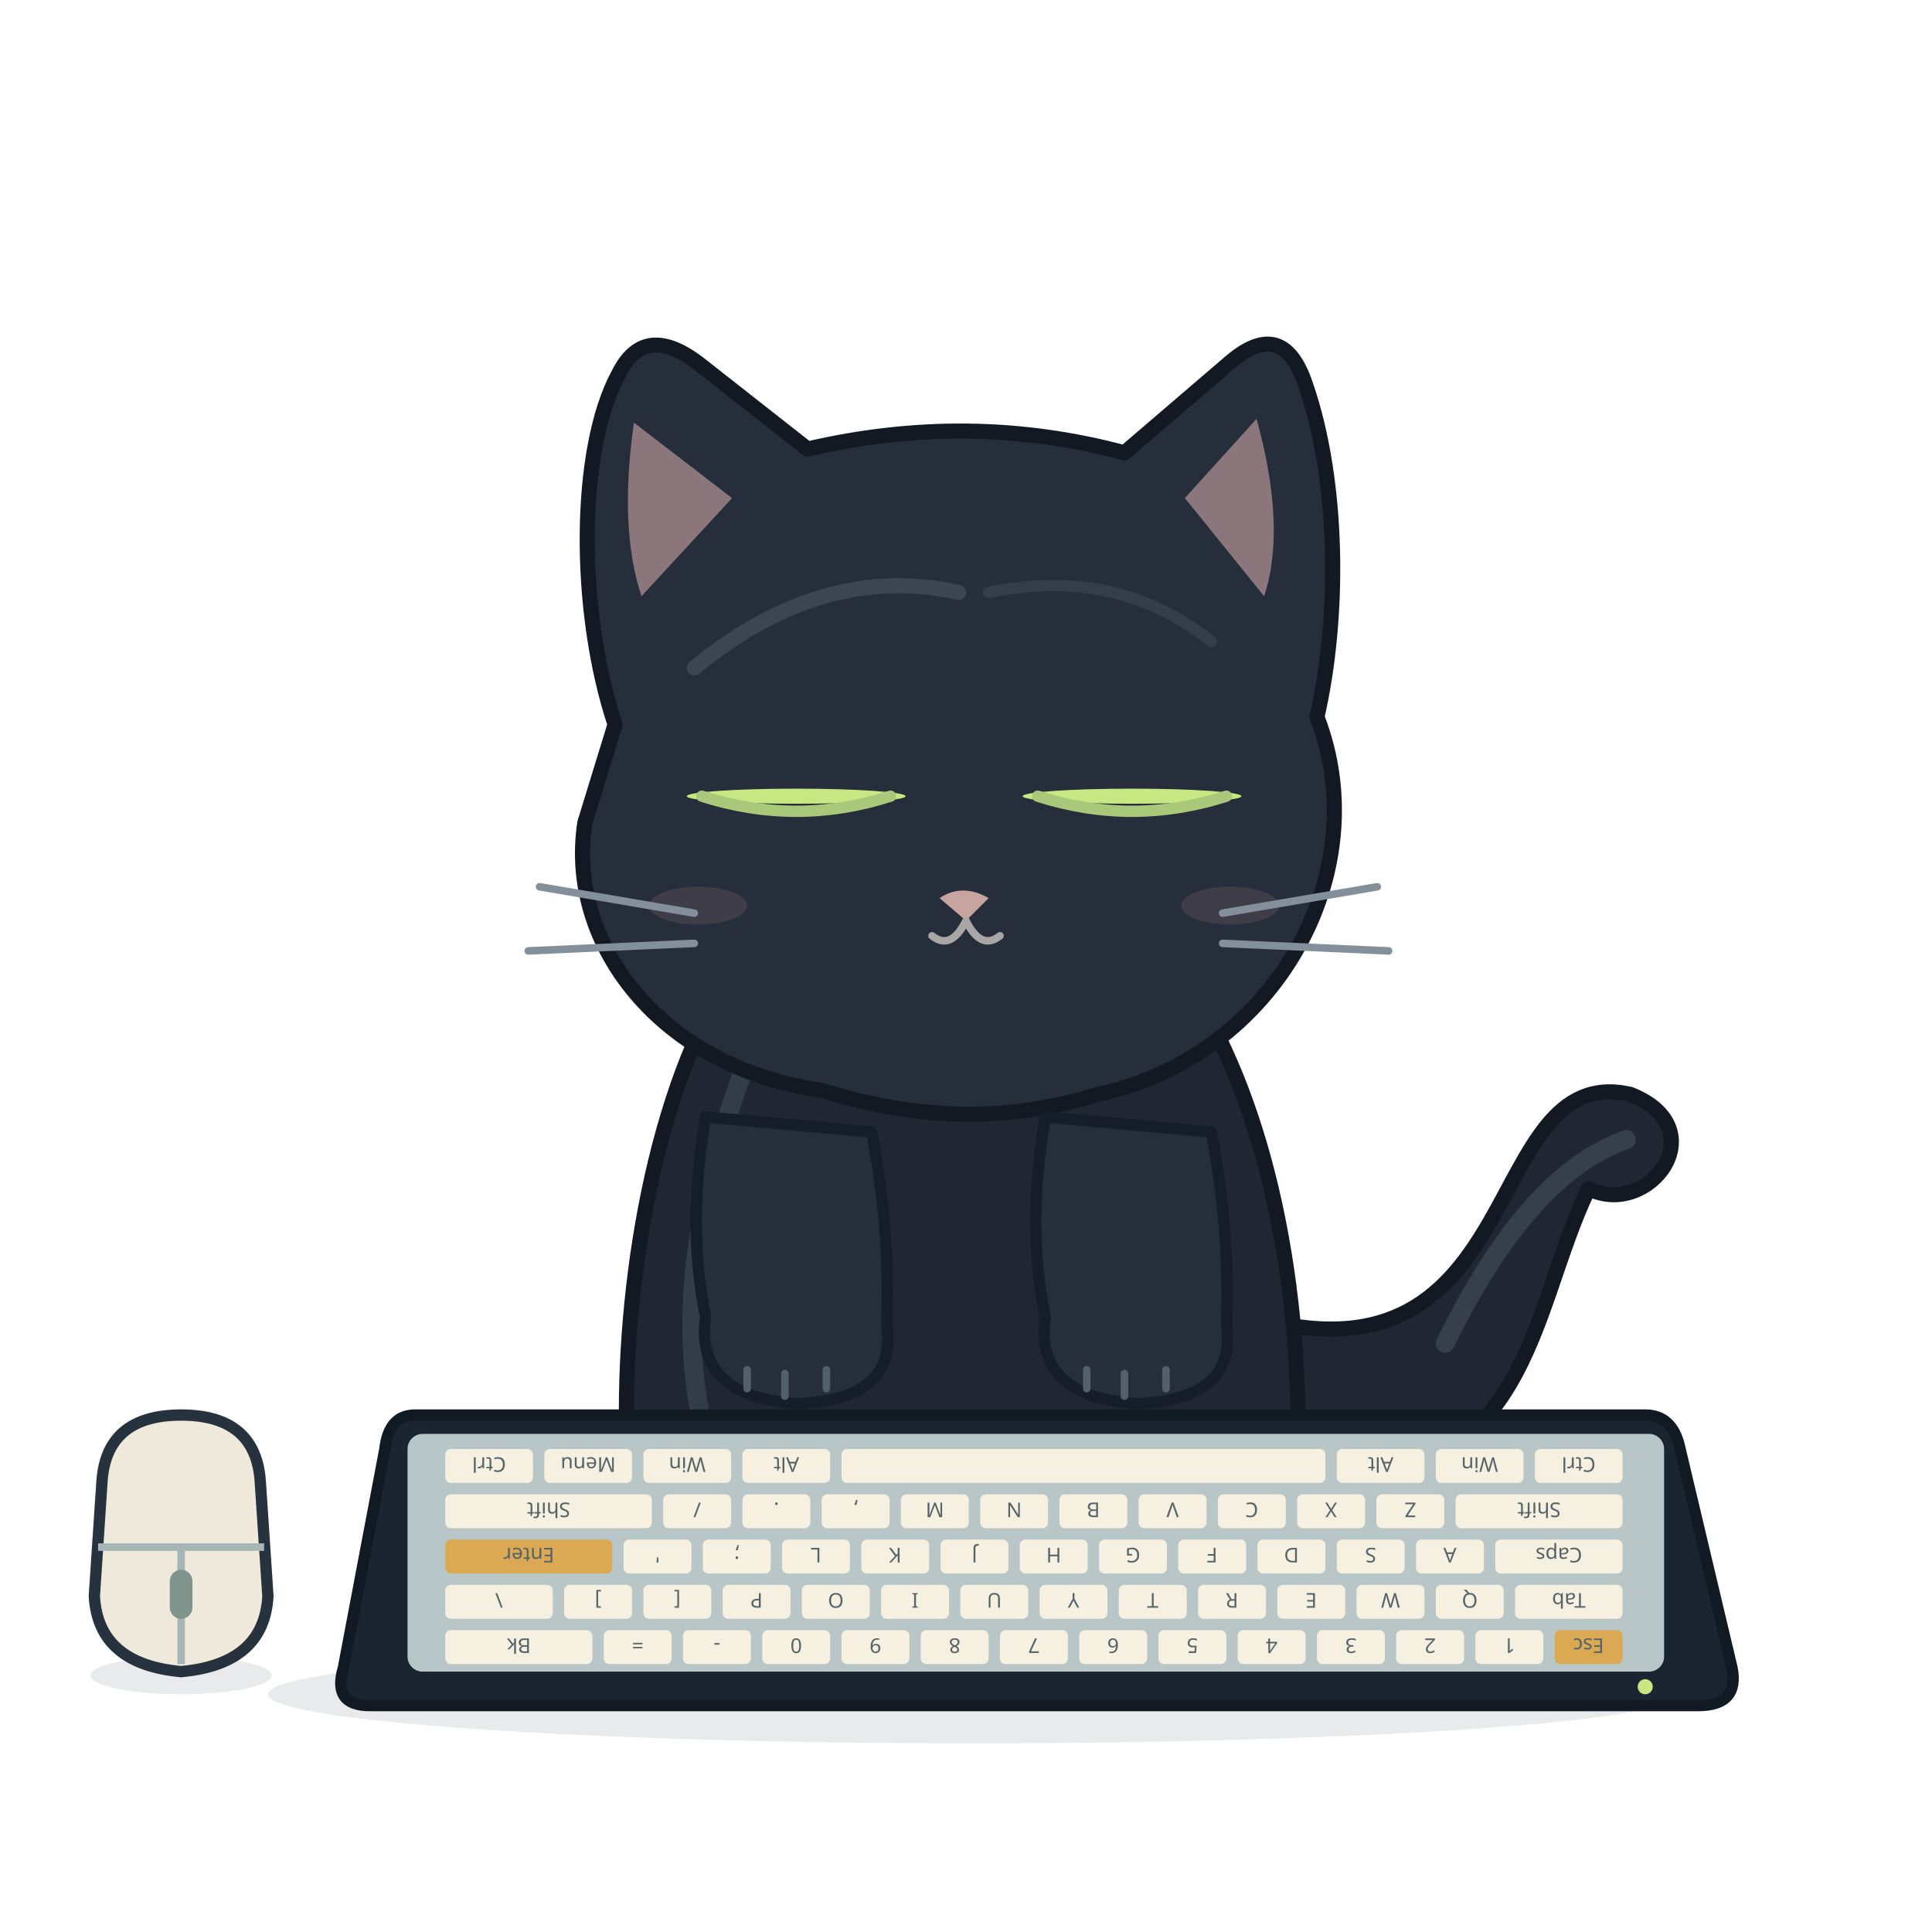
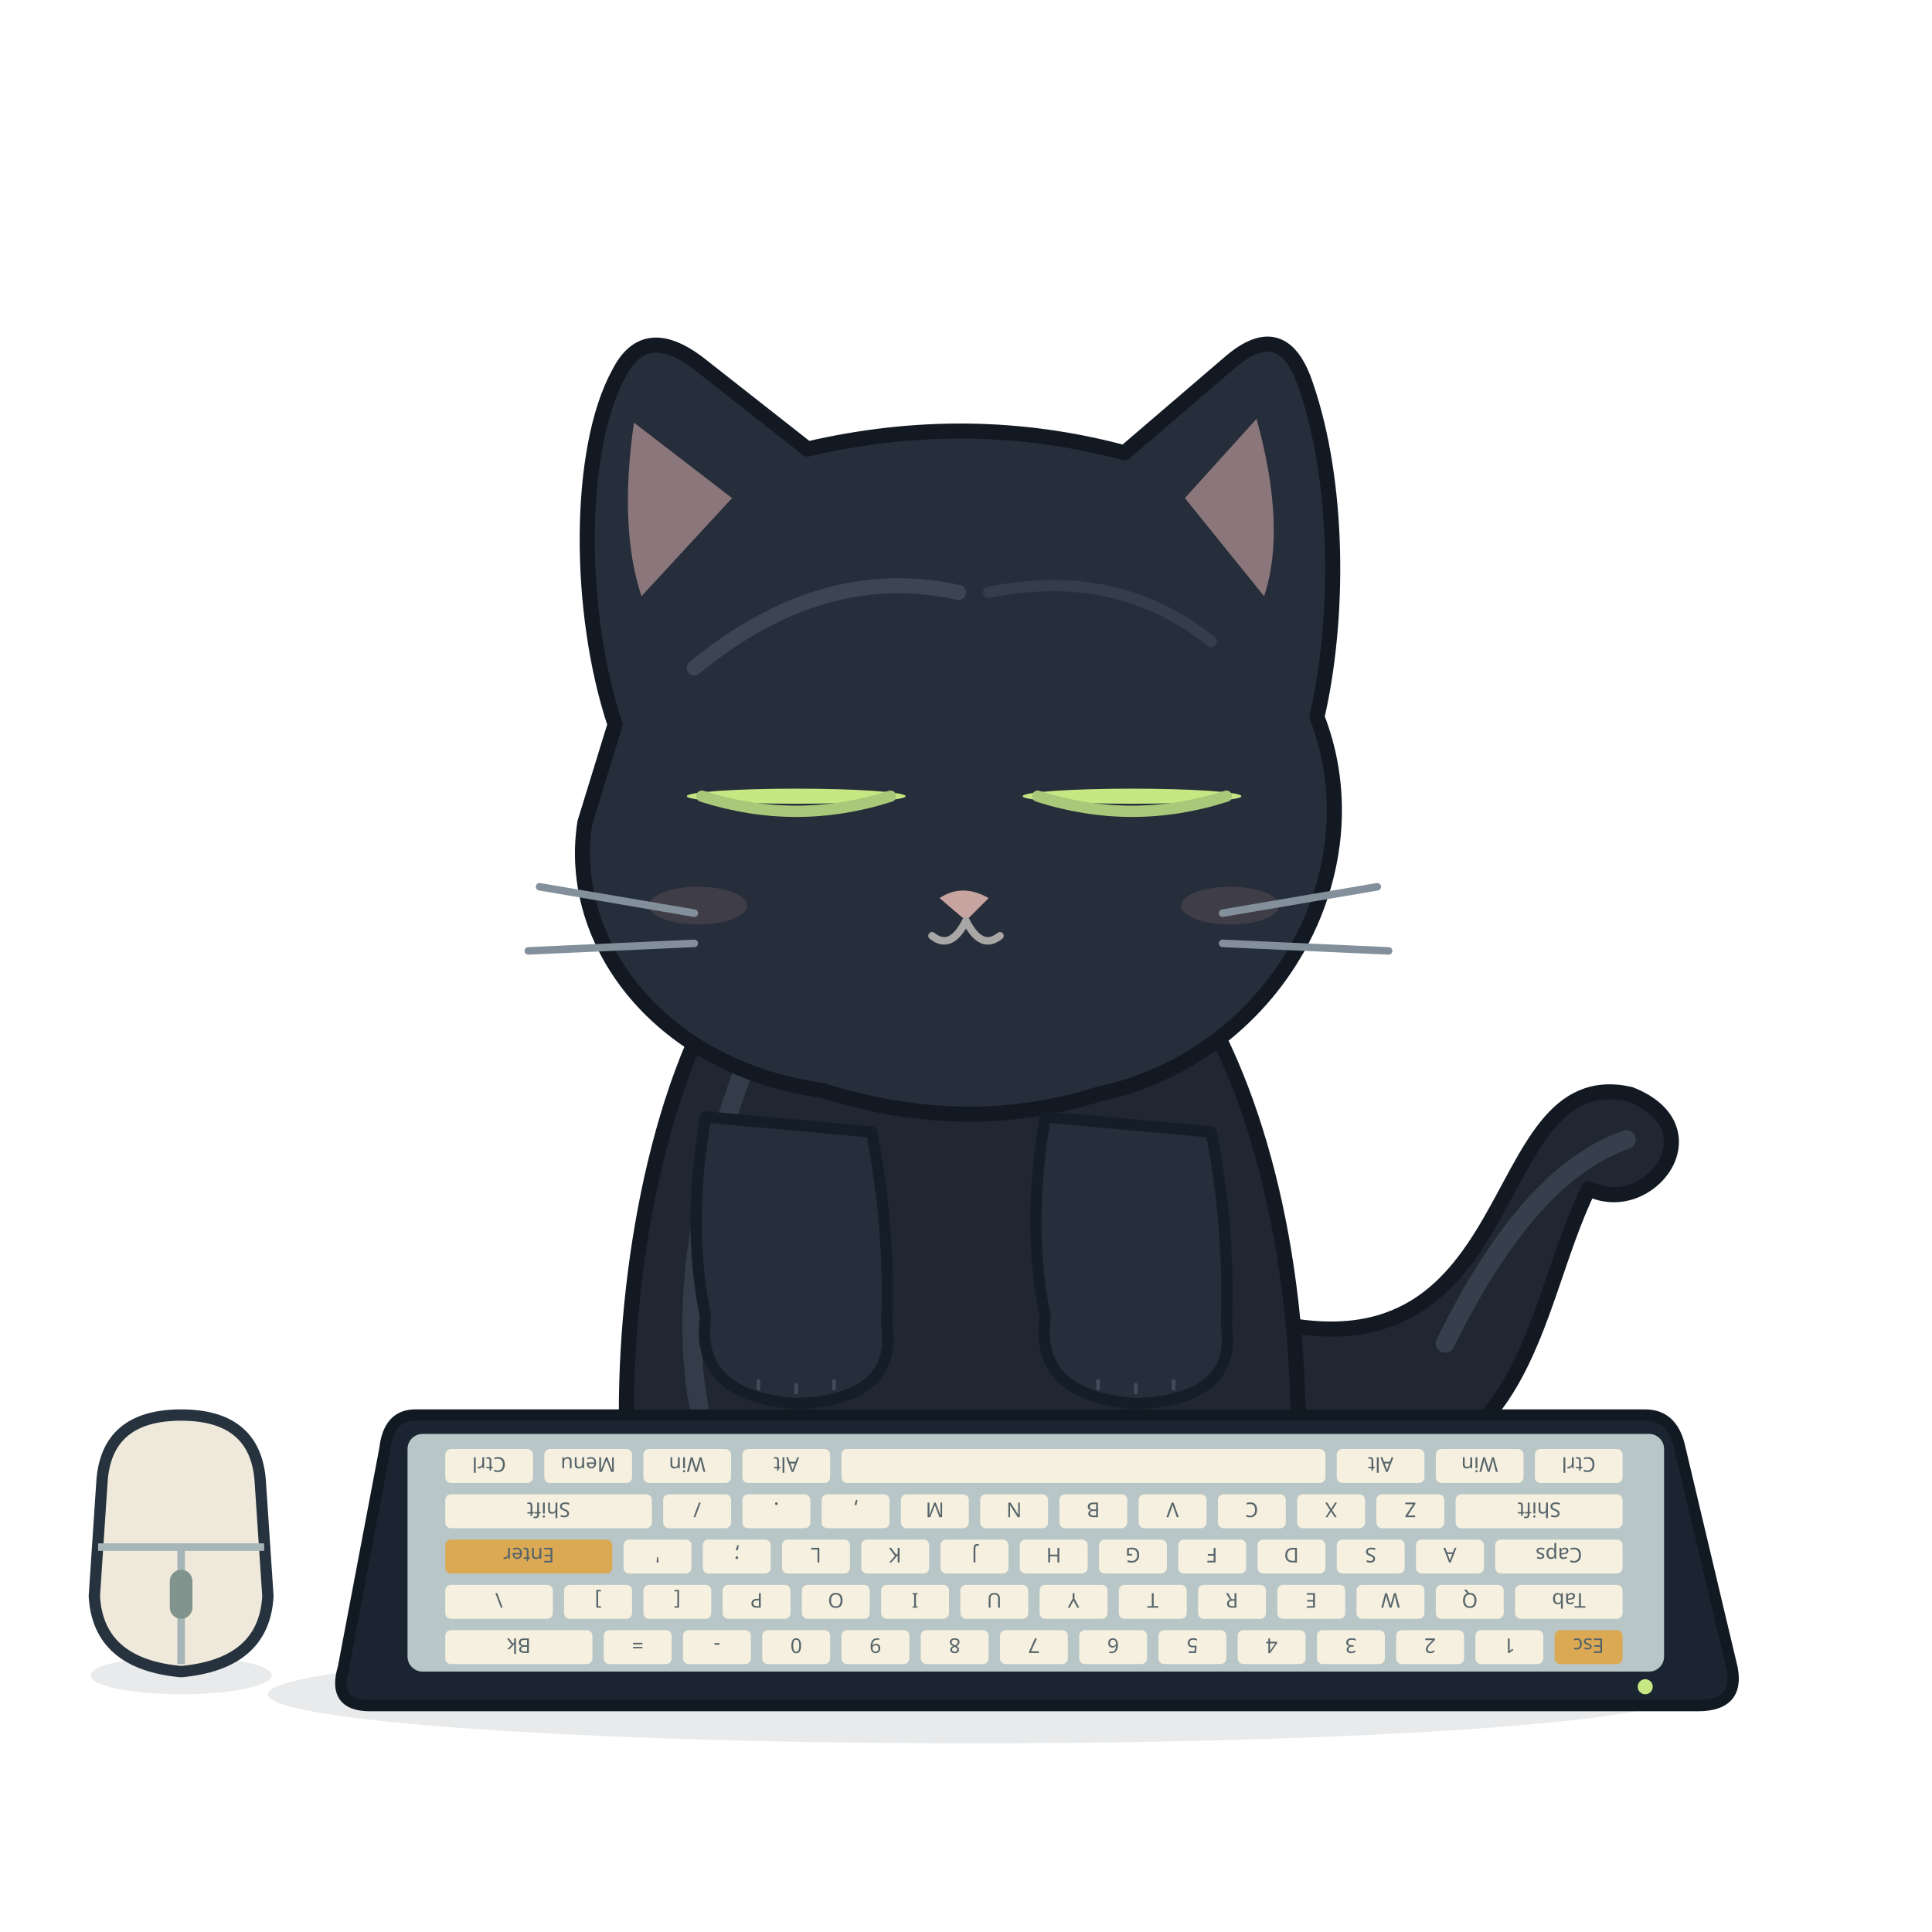
<svg xmlns="http://www.w3.org/2000/svg" width="512" height="512" viewBox="0 0 512 512">
  <ellipse cx="258" cy="449" rx="187" ry="13" fill="#17212d18" />
  <path d="M 332 349 C 406 370 392 281 432 290 C 455 299 437 323 421 315 C 405 348 406 395 345 393 Z" fill="#202733" stroke="#121923" stroke-width="4" stroke-linecap="round" stroke-linejoin="round" />
  <path d="M 383 356 Q 405 311 431 302" fill="none" stroke="#35404c" stroke-width="5" stroke-linecap="round" stroke-linejoin="round" />
  <path d="M 198 252 C 176 280 166 332 166 374 Q 163 407 195 413 L 316 413 Q 349 410 344 374 C 343 321 329 278 310 254 Z" fill="#202733" stroke="#121923" stroke-width="4" stroke-linecap="round" stroke-linejoin="round" />
  <path d="M 198 281 Q 176 339 187 381" fill="none" stroke="#333d49" stroke-width="5" stroke-linecap="round" stroke-linejoin="round" />
  <ellipse cx="210" cy="398" rx="36" ry="20" fill="#151d28" />
  <ellipse cx="303" cy="398" rx="36" ry="20" fill="#151d28" />
  <path d="M 163 192 C 153 162 153 119 164 99 Q 171 85 186 97 L 214 119 Q 257 109 298 120 L 326 96 Q 340 84 346 102 C 355 128 355 164 349 190 C 365 231 338 280 291 290 Q 256 301 218 289 C 175 283 150 250 155 218 Z" fill="#252e3a" stroke="#121923" stroke-width="4" stroke-linecap="round" stroke-linejoin="round" />
  <path d="M 168 112 Q 164 140 170 158 L 194 132 Z" fill="#8b777b" stroke="none" stroke-width="1" stroke-linecap="round" stroke-linejoin="round" />
  <path d="M 333 111 Q 341 140 335 158 L 314 132 Z" fill="#8b777b" stroke="none" stroke-width="1" stroke-linecap="round" stroke-linejoin="round" />
  <path d="M 184 177 Q 218 149 254 157" fill="none" stroke="#3b4652" stroke-width="4" stroke-linecap="round" stroke-linejoin="round" />
  <path d="M 262 157 Q 296 150 321 170" fill="none" stroke="#333e4a" stroke-width="3" stroke-linecap="round" stroke-linejoin="round" />
  <ellipse cx="211" cy="211" rx="29" ry="2" fill="#c7e782" />
  <path d="M 186 211 Q 211 219 236 211" fill="none" stroke="#a9c879" stroke-width="3" stroke-linecap="round" stroke-linejoin="round" />
  <ellipse cx="300" cy="211" rx="29" ry="2" fill="#c7e782" />
  <path d="M 275 211 Q 300 219 325 211" fill="none" stroke="#a9c879" stroke-width="3" stroke-linecap="round" stroke-linejoin="round" />
  <ellipse cx="185" cy="240" rx="13" ry="5" fill="#db9e9e24" />
  <ellipse cx="326" cy="240" rx="13" ry="5" fill="#db9e9e24" />
  <path d="M 249 238 Q 255 234 262 238 L 256 244 Z" fill="#c7a4a0" stroke="none" stroke-width="1" stroke-linecap="round" stroke-linejoin="round" />
  <path d="M 256 244 Q 252 252 247 248 M 256 244 Q 260 252 265 248" fill="none" stroke="#a9a7a5" stroke-width="2" stroke-linecap="round" stroke-linejoin="round" />
  <path d="M 184 242 L 143 235" fill="none" stroke="#83909b" stroke-width="2" stroke-linecap="round" stroke-linejoin="round" />
  <path d="M 184 250 L 140 252" fill="none" stroke="#83909b" stroke-width="2" stroke-linecap="round" stroke-linejoin="round" />
  <path d="M 324 242 L 365 235" fill="none" stroke="#83909b" stroke-width="2" stroke-linecap="round" stroke-linejoin="round" />
  <path d="M 324 250 L 368 252" fill="none" stroke="#83909b" stroke-width="2" stroke-linecap="round" stroke-linejoin="round" />
  <path d="M 110 375 L 436 375 Q 443 375 445 383 L 459 442 Q 461 452 450 452 L 98 452 Q 88 452 91 442 L 102 384 Q 103 375 110 375 Z" fill="#1b2431" stroke="#111923" stroke-width="3" stroke-linecap="round" stroke-linejoin="round" />
  <rect x="108" y="380" width="333" height="63" rx="4" fill="#b8c6c7" />
  <g transform="rotate(180 275 409)">
    <rect x="120" y="377" width="18" height="9" rx="1.5" fill="#dba954" />
    <text x="129.0" y="383.8" text-anchor="middle" font-family="sans-serif" font-size="5.4" fill="#56646a">Esc</text>
    <rect x="141" y="377" width="18" height="9" rx="1.5" fill="#f5f0df" />
    <text x="150.0" y="383.8" text-anchor="middle" font-family="sans-serif" font-size="5.4" fill="#56646a">1</text>
    <rect x="162" y="377" width="18" height="9" rx="1.5" fill="#f5f0df" />
    <text x="171.0" y="383.8" text-anchor="middle" font-family="sans-serif" font-size="5.4" fill="#56646a">2</text>
    <rect x="183" y="377" width="18" height="9" rx="1.5" fill="#f5f0df" />
    <text x="192.0" y="383.8" text-anchor="middle" font-family="sans-serif" font-size="5.4" fill="#56646a">3</text>
    <rect x="204" y="377" width="18" height="9" rx="1.5" fill="#f5f0df" />
    <text x="213.0" y="383.8" text-anchor="middle" font-family="sans-serif" font-size="5.4" fill="#56646a">4</text>
    <rect x="225" y="377" width="18" height="9" rx="1.5" fill="#f5f0df" />
    <text x="234.0" y="383.8" text-anchor="middle" font-family="sans-serif" font-size="5.4" fill="#56646a">5</text>
    <rect x="246" y="377" width="18" height="9" rx="1.5" fill="#f5f0df" />
    <text x="255.0" y="383.8" text-anchor="middle" font-family="sans-serif" font-size="5.4" fill="#56646a">6</text>
    <rect x="267" y="377" width="18" height="9" rx="1.5" fill="#f5f0df" />
    <text x="276.0" y="383.8" text-anchor="middle" font-family="sans-serif" font-size="5.4" fill="#56646a">7</text>
    <rect x="288" y="377" width="18" height="9" rx="1.5" fill="#f5f0df" />
    <text x="297.0" y="383.8" text-anchor="middle" font-family="sans-serif" font-size="5.4" fill="#56646a">8</text>
    <rect x="309" y="377" width="18" height="9" rx="1.5" fill="#f5f0df" />
    <text x="318.0" y="383.8" text-anchor="middle" font-family="sans-serif" font-size="5.4" fill="#56646a">9</text>
    <rect x="330" y="377" width="18" height="9" rx="1.5" fill="#f5f0df" />
    <text x="339.0" y="383.8" text-anchor="middle" font-family="sans-serif" font-size="5.4" fill="#56646a">0</text>
    <rect x="351" y="377" width="18" height="9" rx="1.5" fill="#f5f0df" />
    <text x="360.0" y="383.8" text-anchor="middle" font-family="sans-serif" font-size="5.4" fill="#56646a">-</text>
    <rect x="372" y="377" width="18" height="9" rx="1.5" fill="#f5f0df" />
    <text x="381.0" y="383.8" text-anchor="middle" font-family="sans-serif" font-size="5.4" fill="#56646a">=</text>
    <rect x="393" y="377" width="39" height="9" rx="1.5" fill="#f5f0df" />
    <text x="412.5" y="383.8" text-anchor="middle" font-family="sans-serif" font-size="5.4" fill="#56646a">Bk</text>
    <rect x="120" y="389" width="28.5" height="9" rx="1.5" fill="#f5f0df" />
    <text x="134.25" y="395.8" text-anchor="middle" font-family="sans-serif" font-size="5.4" fill="#56646a">Tab</text>
    <rect x="151.5" y="389" width="18" height="9" rx="1.5" fill="#f5f0df" />
    <text x="160.5" y="395.8" text-anchor="middle" font-family="sans-serif" font-size="5.4" fill="#56646a">Q</text>
    <rect x="172.5" y="389" width="18" height="9" rx="1.5" fill="#f5f0df" />
    <text x="181.5" y="395.8" text-anchor="middle" font-family="sans-serif" font-size="5.4" fill="#56646a">W</text>
    <rect x="193.5" y="389" width="18" height="9" rx="1.5" fill="#f5f0df" />
    <text x="202.5" y="395.8" text-anchor="middle" font-family="sans-serif" font-size="5.4" fill="#56646a">E</text>
    <rect x="214.5" y="389" width="18" height="9" rx="1.5" fill="#f5f0df" />
    <text x="223.5" y="395.8" text-anchor="middle" font-family="sans-serif" font-size="5.4" fill="#56646a">R</text>
    <rect x="235.5" y="389" width="18" height="9" rx="1.5" fill="#f5f0df" />
    <text x="244.5" y="395.8" text-anchor="middle" font-family="sans-serif" font-size="5.4" fill="#56646a">T</text>
    <rect x="256.5" y="389" width="18" height="9" rx="1.5" fill="#f5f0df" />
    <text x="265.5" y="395.8" text-anchor="middle" font-family="sans-serif" font-size="5.4" fill="#56646a">Y</text>
    <rect x="277.5" y="389" width="18" height="9" rx="1.5" fill="#f5f0df" />
    <text x="286.5" y="395.8" text-anchor="middle" font-family="sans-serif" font-size="5.4" fill="#56646a">U</text>
    <rect x="298.5" y="389" width="18" height="9" rx="1.5" fill="#f5f0df" />
    <text x="307.5" y="395.8" text-anchor="middle" font-family="sans-serif" font-size="5.4" fill="#56646a">I</text>
    <rect x="319.5" y="389" width="18" height="9" rx="1.5" fill="#f5f0df" />
    <text x="328.5" y="395.8" text-anchor="middle" font-family="sans-serif" font-size="5.4" fill="#56646a">O</text>
    <rect x="340.5" y="389" width="18" height="9" rx="1.5" fill="#f5f0df" />
    <text x="349.5" y="395.8" text-anchor="middle" font-family="sans-serif" font-size="5.4" fill="#56646a">P</text>
    <rect x="361.5" y="389" width="18" height="9" rx="1.5" fill="#f5f0df" />
    <text x="370.5" y="395.8" text-anchor="middle" font-family="sans-serif" font-size="5.4" fill="#56646a">[</text>
    <rect x="382.5" y="389" width="18" height="9" rx="1.5" fill="#f5f0df" />
    <text x="391.5" y="395.8" text-anchor="middle" font-family="sans-serif" font-size="5.4" fill="#56646a">]</text>
    <rect x="403.5" y="389" width="28.5" height="9" rx="1.5" fill="#f5f0df" />
    <text x="417.75" y="395.8" text-anchor="middle" font-family="sans-serif" font-size="5.4" fill="#56646a">\</text>
    <rect x="120" y="401" width="33.75" height="9" rx="1.5" fill="#f5f0df" />
    <text x="136.875" y="407.8" text-anchor="middle" font-family="sans-serif" font-size="5.4" fill="#56646a">Caps</text>
    <rect x="156.75" y="401" width="18" height="9" rx="1.5" fill="#f5f0df" />
    <text x="165.75" y="407.8" text-anchor="middle" font-family="sans-serif" font-size="5.4" fill="#56646a">A</text>
    <rect x="177.75" y="401" width="18" height="9" rx="1.5" fill="#f5f0df" />
    <text x="186.75" y="407.8" text-anchor="middle" font-family="sans-serif" font-size="5.4" fill="#56646a">S</text>
    <rect x="198.75" y="401" width="18" height="9" rx="1.5" fill="#f5f0df" />
    <text x="207.75" y="407.8" text-anchor="middle" font-family="sans-serif" font-size="5.4" fill="#56646a">D</text>
    <rect x="219.75" y="401" width="18" height="9" rx="1.5" fill="#f5f0df" />
    <text x="228.75" y="407.8" text-anchor="middle" font-family="sans-serif" font-size="5.4" fill="#56646a">F</text>
    <rect x="240.75" y="401" width="18" height="9" rx="1.5" fill="#f5f0df" />
    <text x="249.75" y="407.8" text-anchor="middle" font-family="sans-serif" font-size="5.4" fill="#56646a">G</text>
    <rect x="261.75" y="401" width="18" height="9" rx="1.5" fill="#f5f0df" />
    <text x="270.75" y="407.8" text-anchor="middle" font-family="sans-serif" font-size="5.4" fill="#56646a">H</text>
    <rect x="282.75" y="401" width="18" height="9" rx="1.5" fill="#f5f0df" />
    <text x="291.75" y="407.8" text-anchor="middle" font-family="sans-serif" font-size="5.4" fill="#56646a">J</text>
    <rect x="303.75" y="401" width="18" height="9" rx="1.5" fill="#f5f0df" />
    <text x="312.75" y="407.8" text-anchor="middle" font-family="sans-serif" font-size="5.4" fill="#56646a">K</text>
    <rect x="324.75" y="401" width="18" height="9" rx="1.5" fill="#f5f0df" />
    <text x="333.75" y="407.8" text-anchor="middle" font-family="sans-serif" font-size="5.4" fill="#56646a">L</text>
    <rect x="345.75" y="401" width="18" height="9" rx="1.5" fill="#f5f0df" />
    <text x="354.75" y="407.8" text-anchor="middle" font-family="sans-serif" font-size="5.4" fill="#56646a">;</text>
    <rect x="366.75" y="401" width="18" height="9" rx="1.5" fill="#f5f0df" />
    <text x="375.75" y="407.8" text-anchor="middle" font-family="sans-serif" font-size="5.4" fill="#56646a">'</text>
    <rect x="387.75" y="401" width="44.25" height="9" rx="1.5" fill="#dba954" />
    <text x="409.875" y="407.8" text-anchor="middle" font-family="sans-serif" font-size="5.4" fill="#56646a">Enter</text>
    <rect x="120" y="413" width="44.25" height="9" rx="1.5" fill="#f5f0df" />
    <text x="142.125" y="419.8" text-anchor="middle" font-family="sans-serif" font-size="5.4" fill="#56646a">Shift</text>
    <rect x="167.25" y="413" width="18" height="9" rx="1.5" fill="#f5f0df" />
    <text x="176.25" y="419.8" text-anchor="middle" font-family="sans-serif" font-size="5.4" fill="#56646a">Z</text>
    <rect x="188.25" y="413" width="18" height="9" rx="1.5" fill="#f5f0df" />
    <text x="197.25" y="419.8" text-anchor="middle" font-family="sans-serif" font-size="5.4" fill="#56646a">X</text>
    <rect x="209.25" y="413" width="18" height="9" rx="1.5" fill="#f5f0df" />
    <text x="218.25" y="419.8" text-anchor="middle" font-family="sans-serif" font-size="5.4" fill="#56646a">C</text>
    <rect x="230.25" y="413" width="18" height="9" rx="1.5" fill="#f5f0df" />
    <text x="239.25" y="419.8" text-anchor="middle" font-family="sans-serif" font-size="5.4" fill="#56646a">V</text>
    <rect x="251.25" y="413" width="18" height="9" rx="1.5" fill="#f5f0df" />
    <text x="260.25" y="419.8" text-anchor="middle" font-family="sans-serif" font-size="5.4" fill="#56646a">B</text>
    <rect x="272.25" y="413" width="18" height="9" rx="1.5" fill="#f5f0df" />
    <text x="281.25" y="419.8" text-anchor="middle" font-family="sans-serif" font-size="5.4" fill="#56646a">N</text>
    <rect x="293.25" y="413" width="18" height="9" rx="1.5" fill="#f5f0df" />
    <text x="302.25" y="419.8" text-anchor="middle" font-family="sans-serif" font-size="5.4" fill="#56646a">M</text>
    <rect x="314.25" y="413" width="18" height="9" rx="1.5" fill="#f5f0df" />
    <text x="323.25" y="419.8" text-anchor="middle" font-family="sans-serif" font-size="5.4" fill="#56646a">,</text>
    <rect x="335.25" y="413" width="18" height="9" rx="1.5" fill="#f5f0df" />
    <text x="344.25" y="419.8" text-anchor="middle" font-family="sans-serif" font-size="5.4" fill="#56646a">.</text>
    <rect x="356.25" y="413" width="18" height="9" rx="1.5" fill="#f5f0df" />
    <text x="365.25" y="419.8" text-anchor="middle" font-family="sans-serif" font-size="5.4" fill="#56646a">/</text>
    <rect x="377.25" y="413" width="54.75" height="9" rx="1.5" fill="#f5f0df" />
    <text x="404.625" y="419.8" text-anchor="middle" font-family="sans-serif" font-size="5.4" fill="#56646a">Shift</text>
    <rect x="120" y="425" width="23.25" height="9" rx="1.5" fill="#f5f0df" />
    <text x="131.625" y="431.8" text-anchor="middle" font-family="sans-serif" font-size="5.4" fill="#56646a">Ctrl</text>
    <rect x="146.25" y="425" width="23.25" height="9" rx="1.5" fill="#f5f0df" />
    <text x="157.875" y="431.8" text-anchor="middle" font-family="sans-serif" font-size="5.4" fill="#56646a">Win</text>
    <rect x="172.5" y="425" width="23.25" height="9" rx="1.5" fill="#f5f0df" />
    <text x="184.125" y="431.8" text-anchor="middle" font-family="sans-serif" font-size="5.4" fill="#56646a">Alt</text>
    <rect x="198.75" y="425" width="128.25" height="9" rx="1.5" fill="#f5f0df" />
    <text x="262.875" y="431.8" text-anchor="middle" font-family="sans-serif" font-size="5.4" fill="#56646a" />
    <rect x="330.0" y="425" width="23.25" height="9" rx="1.5" fill="#f5f0df" />
    <text x="341.625" y="431.8" text-anchor="middle" font-family="sans-serif" font-size="5.4" fill="#56646a">Alt</text>
    <rect x="356.25" y="425" width="23.25" height="9" rx="1.5" fill="#f5f0df" />
    <text x="367.875" y="431.8" text-anchor="middle" font-family="sans-serif" font-size="5.4" fill="#56646a">Win</text>
    <rect x="382.5" y="425" width="23.25" height="9" rx="1.5" fill="#f5f0df" />
    <text x="394.125" y="431.8" text-anchor="middle" font-family="sans-serif" font-size="5.4" fill="#56646a">Menu</text>
    <rect x="408.75" y="425" width="23.25" height="9" rx="1.5" fill="#f5f0df" />
    <text x="420.375" y="431.8" text-anchor="middle" font-family="sans-serif" font-size="5.4" fill="#56646a">Ctrl</text>
  </g>
  <ellipse cx="436" cy="447" rx="2" ry="2" fill="#c7e782" />
  <g transform="translate(0 0)">
    <ellipse cx="48" cy="444" rx="24" ry="5" fill="#17212d18" />
    <path d="M 27 393 Q 28 375 48 375 Q 68 375 69 393 L 71 423 Q 70 441 48 443 Q 26 441 25 423 Z" fill="#eee9da" stroke="#26323e" stroke-width="3" />
    <path d="M 26 410 H 70 M 48 410 V 441" fill="none" stroke="#a6b5b5" stroke-width="2" />
    <rect x="45" y="416" width="6" height="13" rx="3" fill="#81938d" />
  </g>
  <path d="M 187 296 Q 182 325 187 349 Q 184 370 211 372 Q 238 371 235 351 Q 236 326 231 300 Z" fill="#252e3a" stroke="#141d28" stroke-width="3" stroke-linecap="round" stroke-linejoin="round" />
-   <path d="M 198 363 L 198 368 M 208 364 L 208 370 M 219 363 L 219 368" fill="none" stroke="#52606c" stroke-width="2" stroke-linecap="round" stroke-linejoin="round" />
+   <path d="M 201 366 l 0 2 M 211 367 l 0 2 M 221 366 l 0 2" fill="none" stroke="#404d59" stroke-width="1" stroke-linecap="round" stroke-linejoin="round" />
  <path d="M 277 296 Q 272 325 277 349 Q 274 370 301 372 Q 328 371 325 351 Q 326 326 321 300 Z" fill="#252e3a" stroke="#141d28" stroke-width="3" stroke-linecap="round" stroke-linejoin="round" />
-   <path d="M 288 363 L 288 368 M 298 364 L 298 370 M 309 363 L 309 368" fill="none" stroke="#52606c" stroke-width="2" stroke-linecap="round" stroke-linejoin="round" />
+   <path d="M 291 366 l 0 2 M 301 367 l 0 2 M 311 366 l 0 2" fill="none" stroke="#404d59" stroke-width="1" stroke-linecap="round" stroke-linejoin="round" />
</svg>
